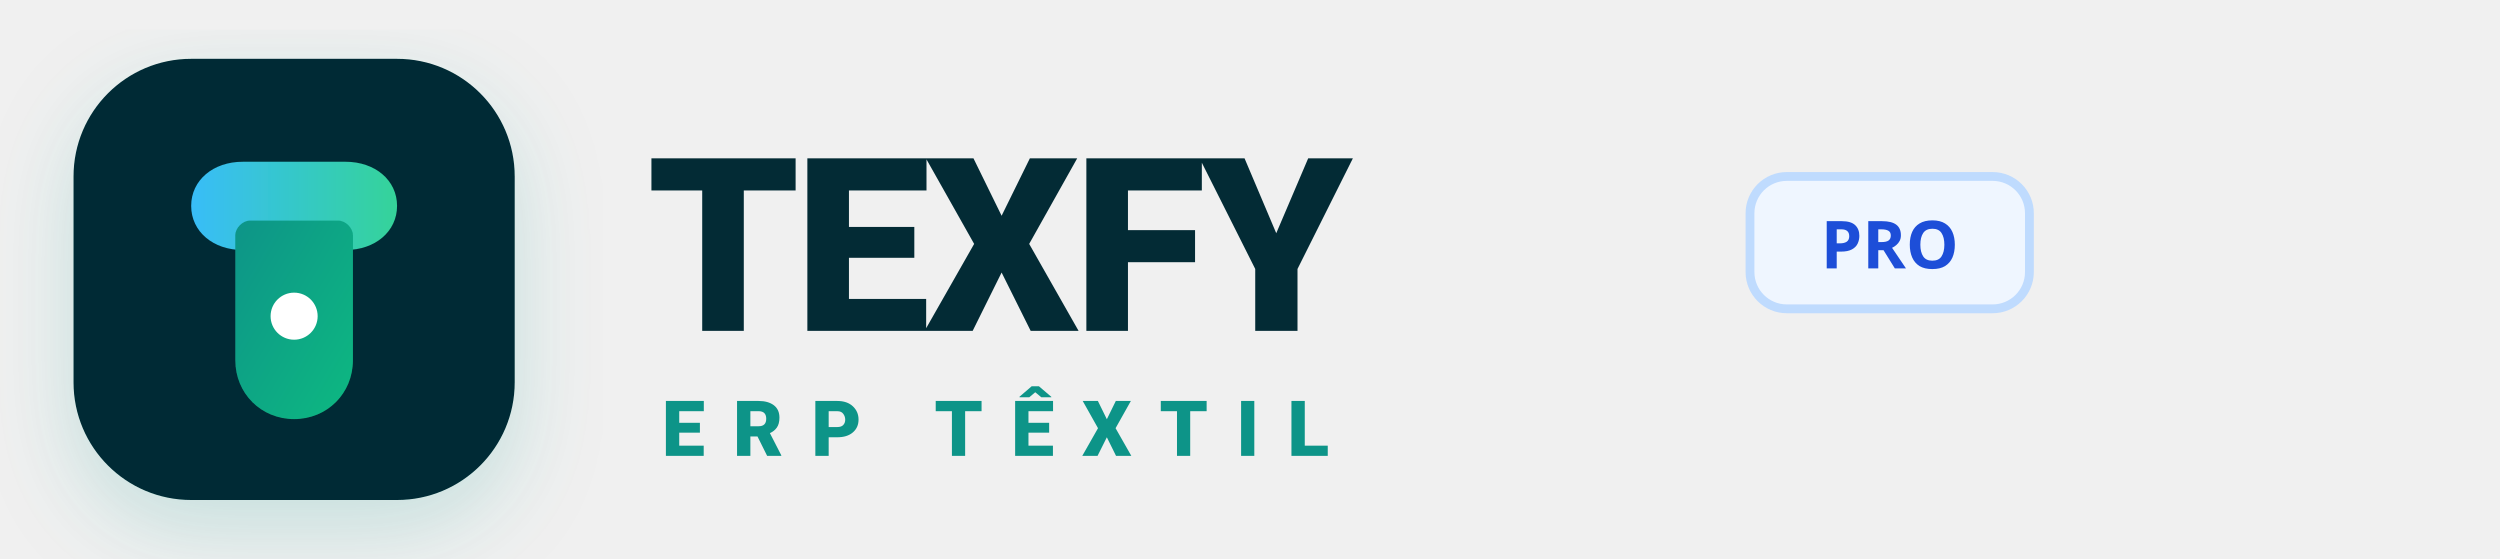
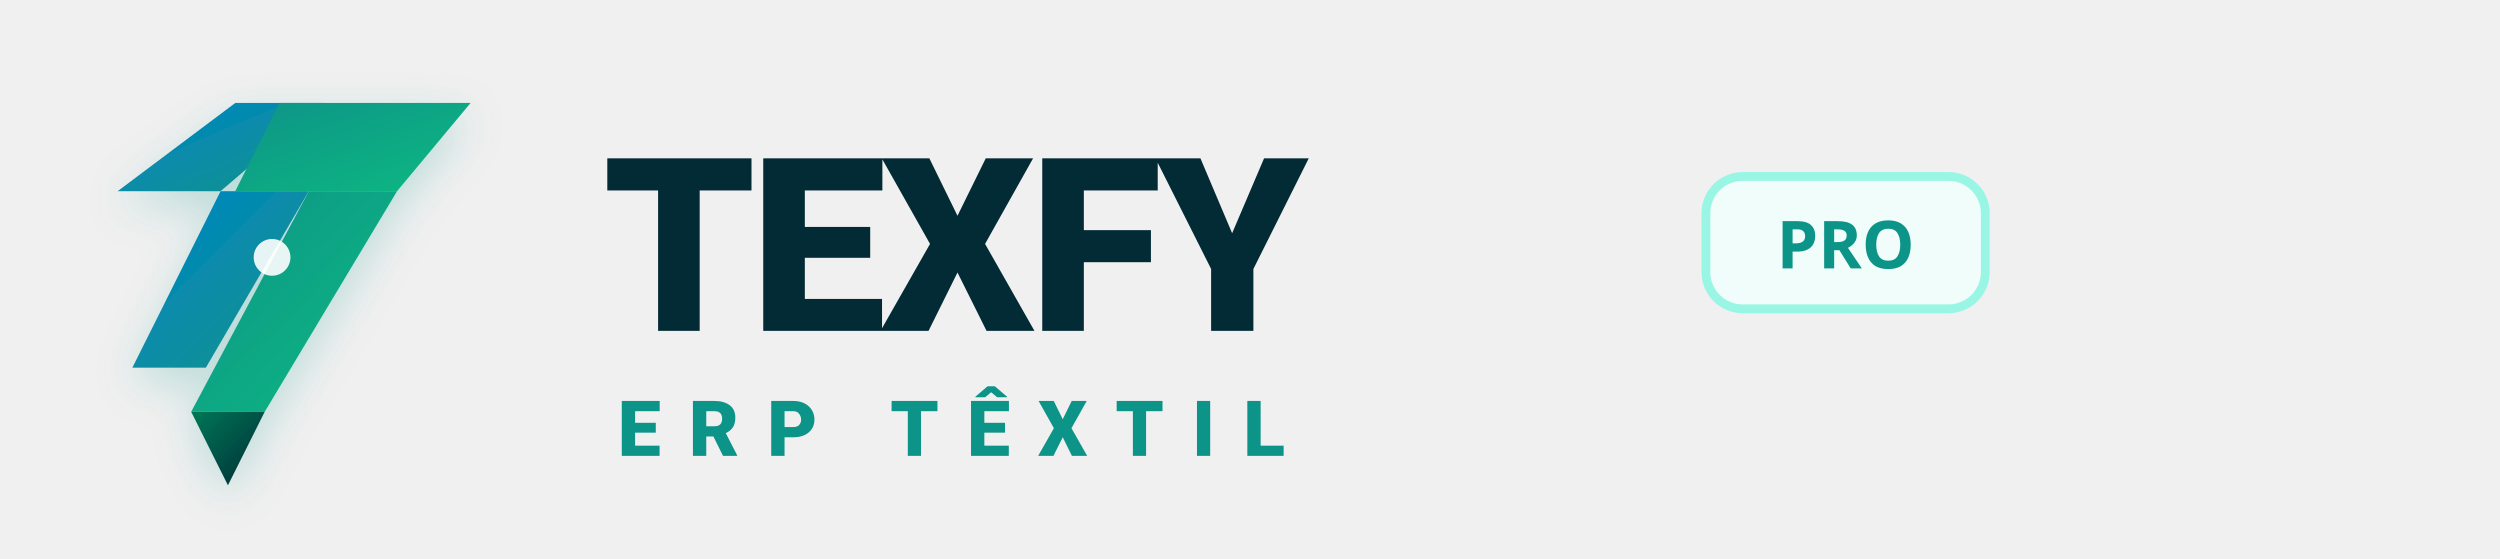
<svg xmlns="http://www.w3.org/2000/svg" viewBox="0 0 340 76" width="340" height="76">
  <defs>
-     <linearGradient id="tRibbon1" x1="0%" y1="0%" x2="100%" y2="100%">
+     <linearGradient id="ribbonCyan" x1="0%" y1="0%" x2="100%" y2="100%">
      <stop offset="0%" stop-color="#0284c7" />
      <stop offset="100%" stop-color="#0d9488" />
    </linearGradient>
-     <linearGradient id="tRibbon2" x1="0%" y1="0%" x2="100%" y2="100%">
+     <linearGradient id="ribbonEmerald" x1="0%" y1="0%" x2="100%" y2="100%">
      <stop offset="0%" stop-color="#0d9488" />
      <stop offset="100%" stop-color="#10b981" />
    </linearGradient>
-     <linearGradient id="tAccent" x1="0%" y1="0%" x2="100%" y2="0%">
-       <stop offset="0%" stop-color="#38bdf8" />
-       <stop offset="100%" stop-color="#34d399" />
+     <linearGradient id="ribbonDeep" x1="0%" y1="0%" x2="100%" y2="100%">
+       <stop offset="0%" stop-color="#047857" />
+       <stop offset="100%" stop-color="#032b35" />
    </linearGradient>
-     <filter id="subtleGlow" x="-20%" y="-20%" width="140%" height="140%">
-       <feDropShadow dx="0" dy="4" stdDeviation="6" flood-color="#0d9488" flood-opacity="0.18" />
+     <filter id="softGlow" x="-20%" y="-20%" width="140%" height="140%">
+       <feDropShadow dx="0" dy="2" stdDeviation="3" flood-color="#0d9488" flood-opacity="0.22" />
    </filter>
  </defs>
-   <g transform="translate(10, 8)" filter="url(#subtleGlow)">
-     <rect x="0" y="0" width="60" height="60" rx="16" fill="#032b35" />
-     <path d="M 16 20 C 16 16.5 19 14 23 14 L 37 14 C 41 14 44 16.5 44 20 C 44 23.5 41 26 37 26 L 23 26 C 19 26 16 23.5 16 20 Z" fill="url(#tAccent)" />
-     <path d="M 24 22 L 36 22 C 37 22 38 23 38 24 L 38 41 C 38 45.5 34.5 49 30 49 C 25.5 49 22 45.5 22 41 L 22 24 C 22 23 23 22 24 22 Z" fill="url(#tRibbon2)" />
-     <circle cx="30" cy="35" r="3.2" fill="#ffffff" />
+   <g transform="translate(10, 8)" filter="url(#softGlow)">
+     <path d="M 6 18 L 22 6 L 34 6 L 20 18 Z" fill="url(#ribbonCyan)" />
+     <path d="M 28 6 L 54 6 L 44 18 L 22 18 Z" fill="url(#ribbonEmerald)" />
+     <path d="M 20 18 L 32 18 L 18 42 L 8 42 Z" fill="url(#ribbonCyan)" />
+     <path d="M 32 18 L 44 18 L 26 48 L 16 48 Z" fill="url(#ribbonEmerald)" />
+     <path d="M 16 48 L 26 48 L 21 58 Z" fill="url(#ribbonDeep)" />
+     <circle cx="27" cy="27" r="2.5" fill="#ffffff" opacity="0.9" />
  </g>
-   <text x="88" y="45" font-family="'Plus Jakarta Sans', -apple-system, BlinkMacSystemFont, 'Segoe UI', Roboto, sans-serif" font-size="33" font-weight="900" fill="#032b35" letter-spacing="-0.8px">TEXFY</text>
-   <text x="90" y="62" font-family="'Plus Jakarta Sans', -apple-system, BlinkMacSystemFont, 'Segoe UI', Roboto, sans-serif" font-size="10.5" font-weight="800" fill="#0d9488" letter-spacing="3.8px">ERP TÊXTIL</text>
-   <rect x="238" y="24" width="38" height="18" rx="5" fill="#eff6ff" stroke="#bfdbfe" stroke-width="1.2" />
-   <text x="257" y="36.5" font-family="'Plus Jakarta Sans', sans-serif" font-size="9" font-weight="900" fill="#1d4ed8" text-anchor="middle">PRO</text>
+   <text x="82" y="45" font-family="'Plus Jakarta Sans', -apple-system, BlinkMacSystemFont, 'Segoe UI', Roboto, sans-serif" font-size="33" font-weight="900" fill="#032b35" letter-spacing="-0.8px">TEXFY</text>
+   <text x="84" y="62" font-family="'Plus Jakarta Sans', -apple-system, BlinkMacSystemFont, 'Segoe UI', Roboto, sans-serif" font-size="10.5" font-weight="800" fill="#0d9488" letter-spacing="3.8px">ERP TÊXTIL</text>
+   <rect x="232" y="24" width="38" height="18" rx="5" fill="#f0fdfa" stroke="#99f6e4" stroke-width="1.2" />
+   <text x="251" y="36.5" font-family="'Plus Jakarta Sans', sans-serif" font-size="9" font-weight="900" fill="#0d9488" text-anchor="middle">PRO</text>
</svg>
